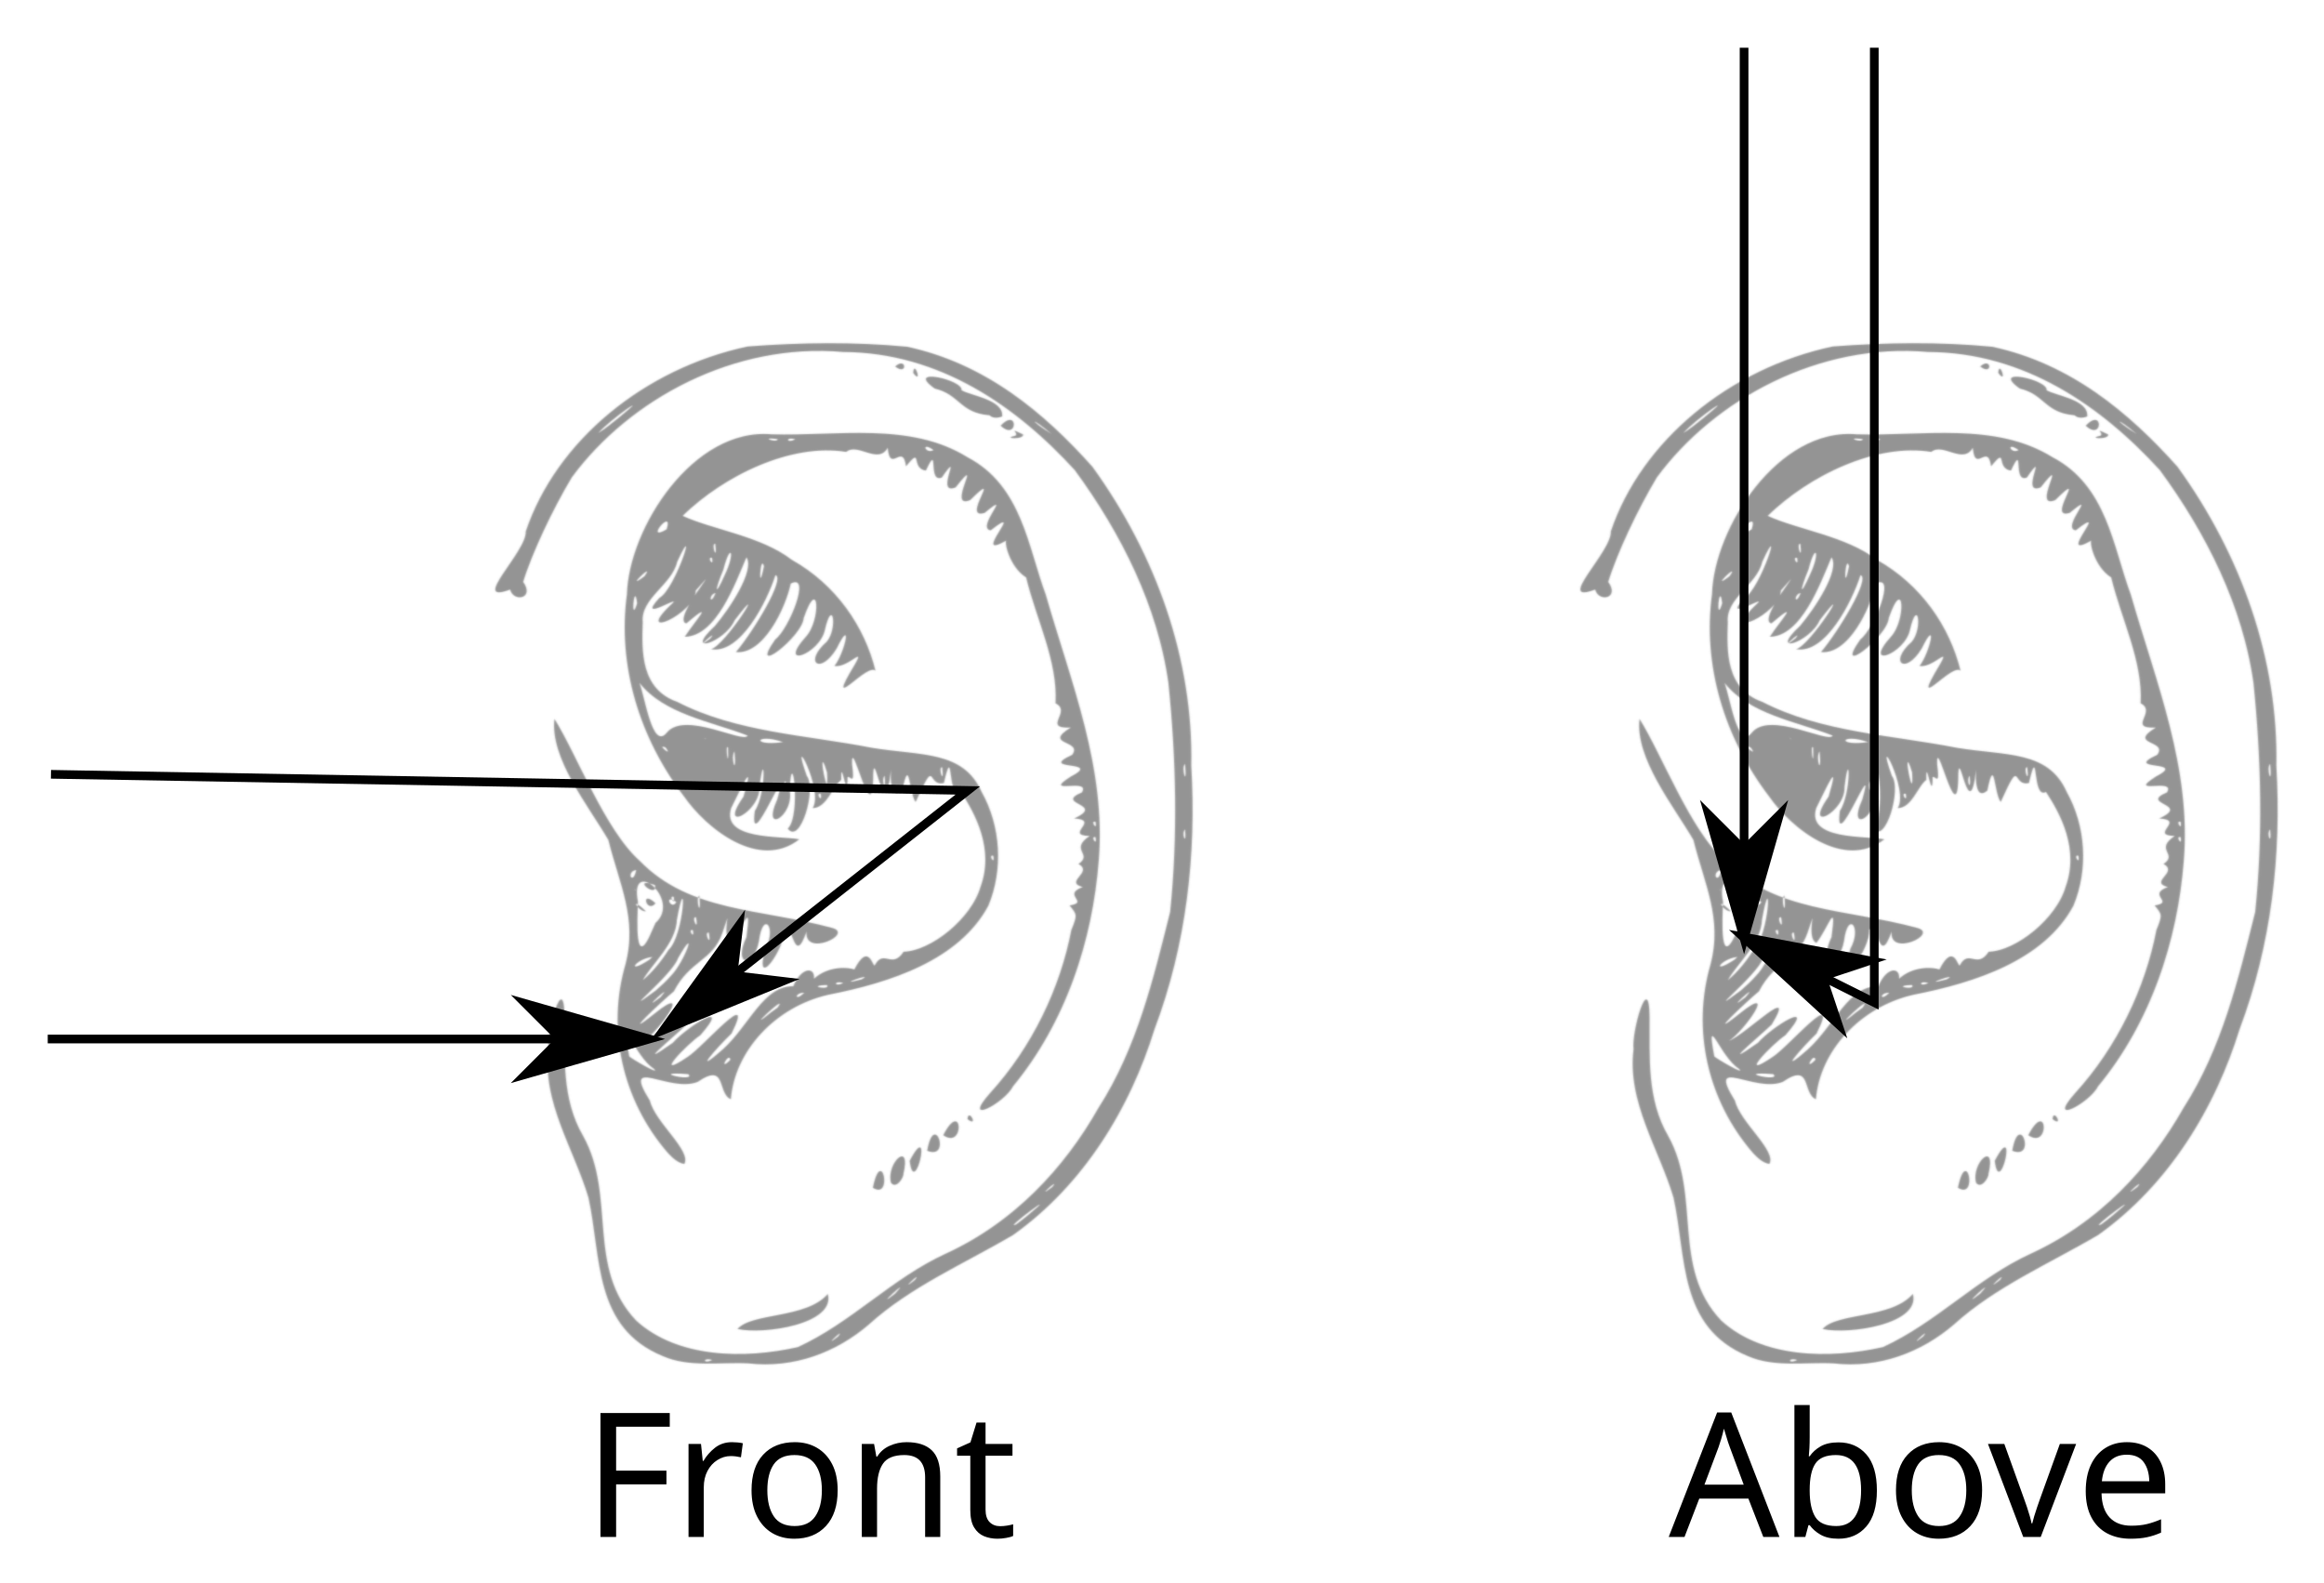
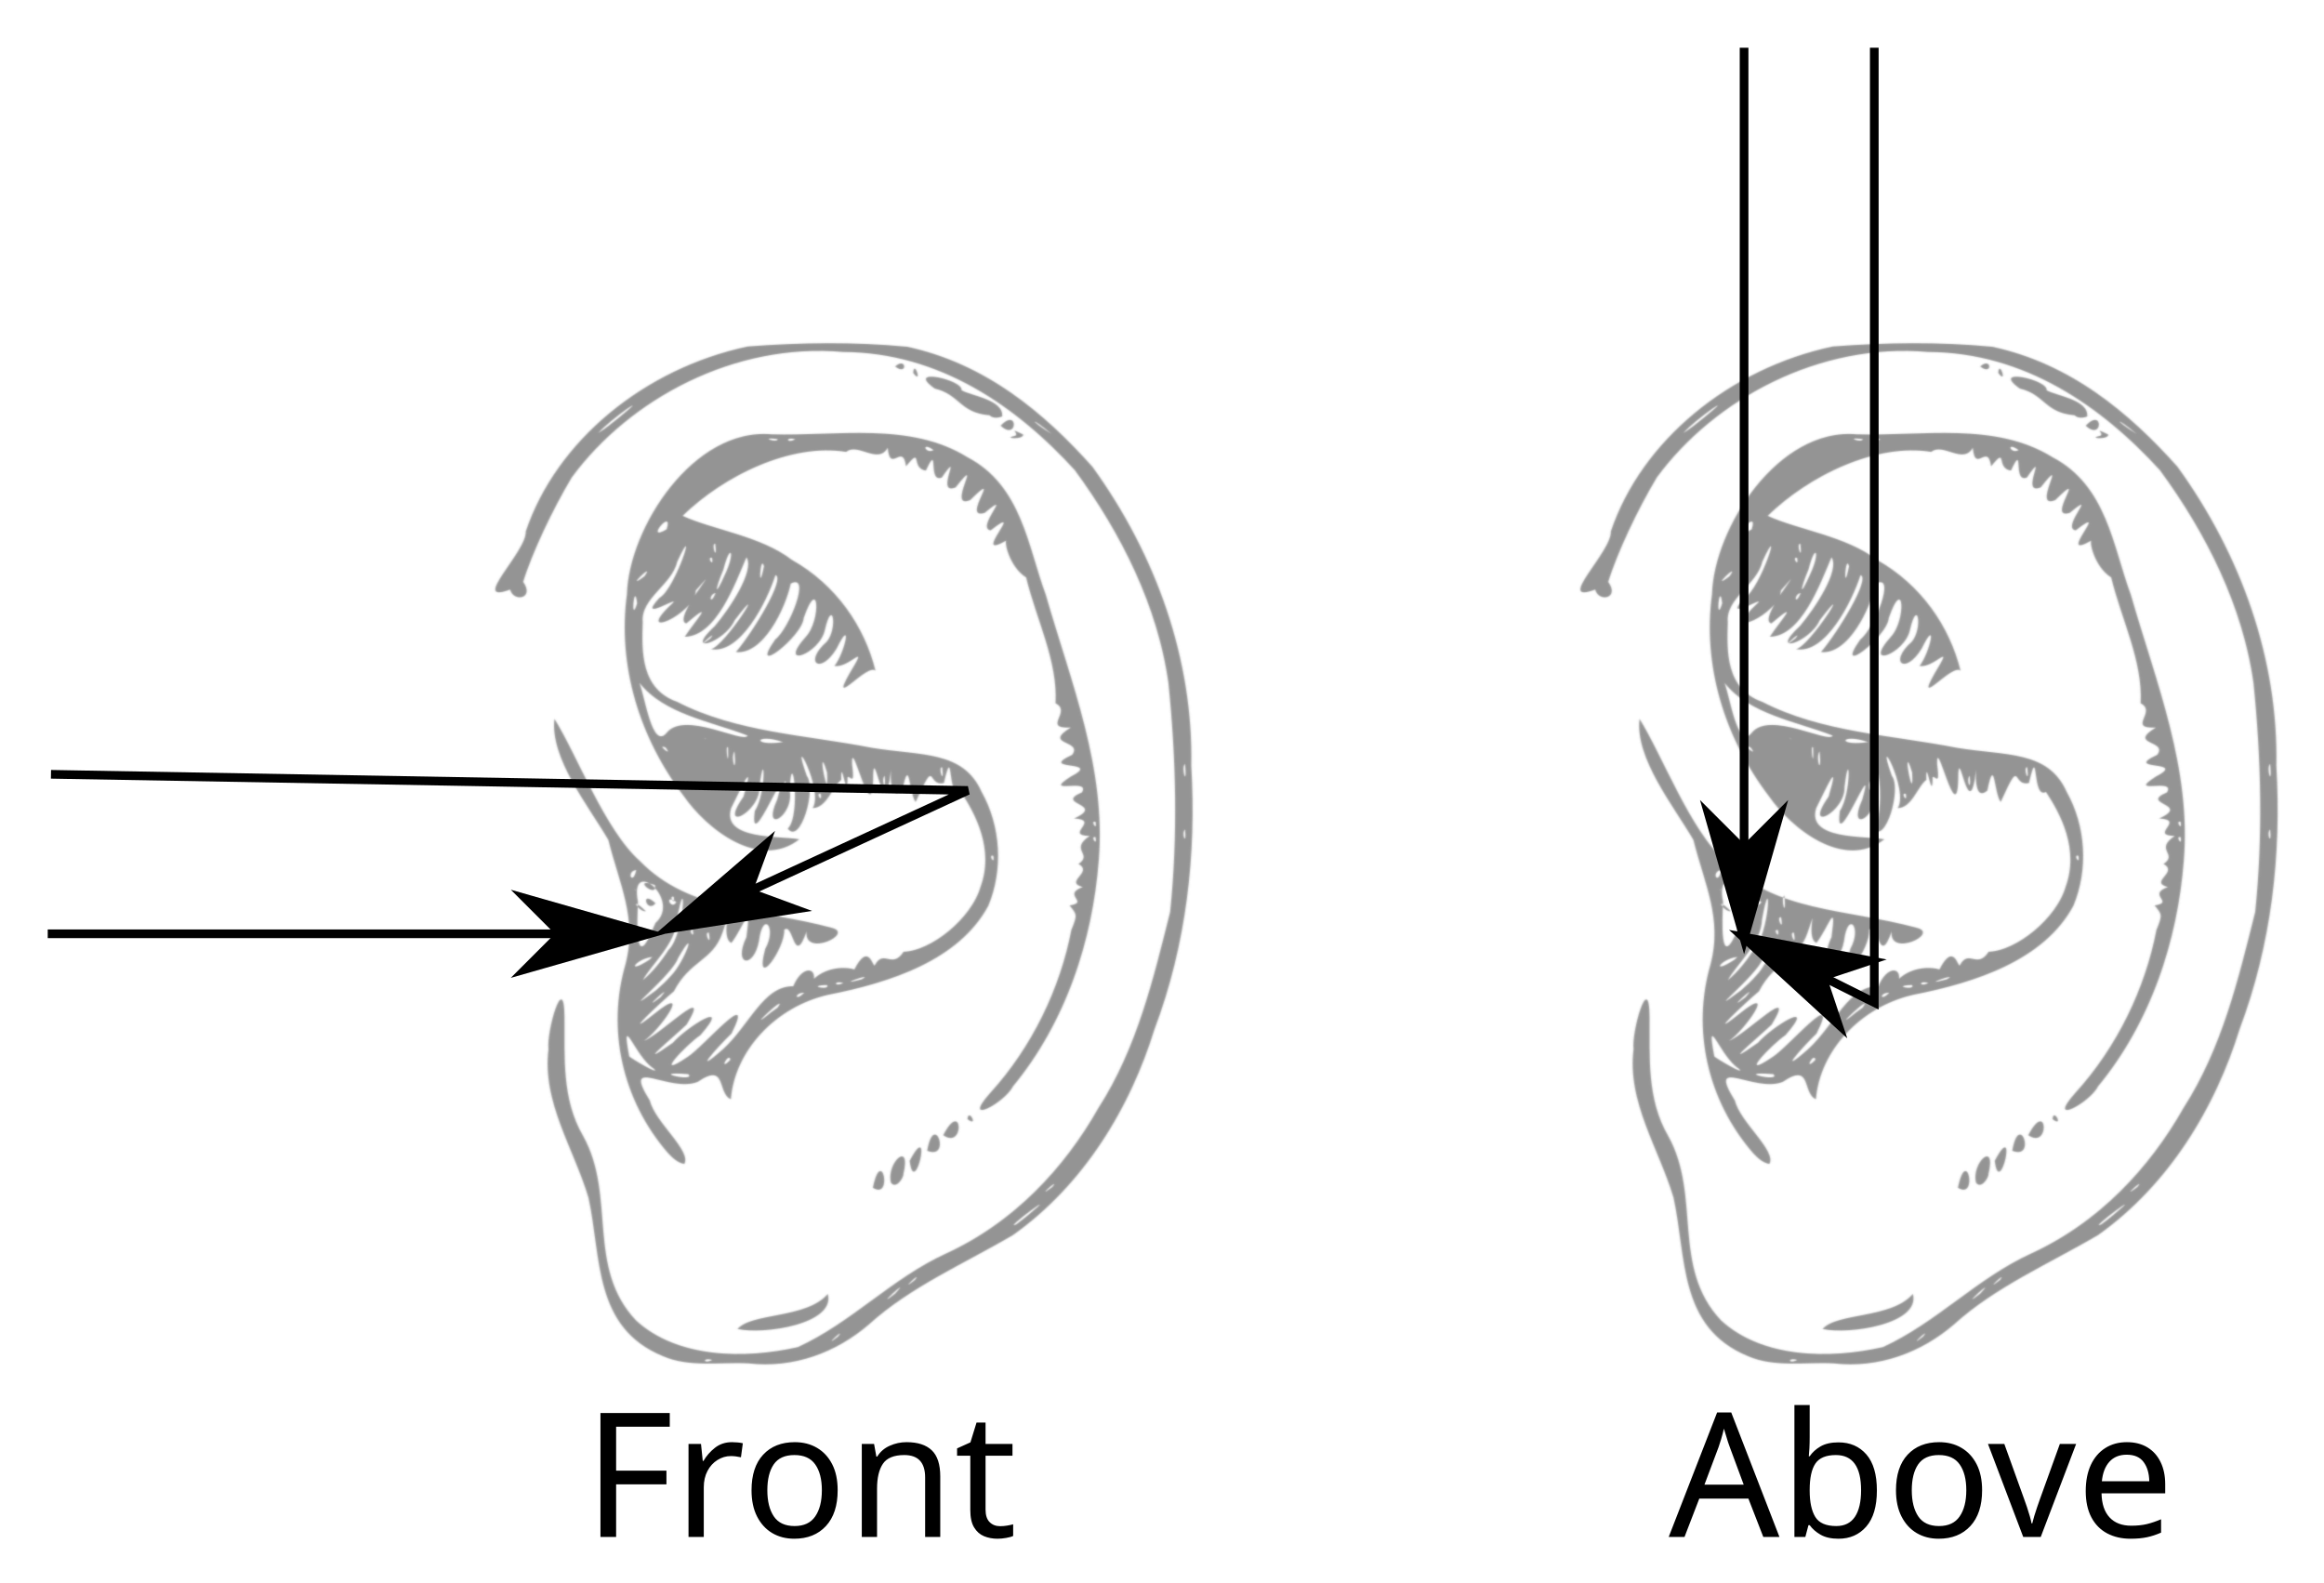
<svg xmlns="http://www.w3.org/2000/svg" width="535.45" height="364.71" id="svg2" version="1.1">
  <defs id="defs4">
    <marker orient="auto" refY="0" refX="0" id="Arrow1Lend" style="overflow:visible">
      <path id="path3864" d="M 0,0 5,-5 -12.5,0 5,5 0,0 z" style="fill-rule:evenodd;stroke:#000000;stroke-width:1pt" transform="matrix(-0.8,0,0,-0.8,-10,0)" />
    </marker>
    <filter id="filter3061" color-interpolation-filters="sRGB">
      <feGaussianBlur stdDeviation="0.382" id="feGaussianBlur3063" />
    </filter>
    <filter color-interpolation-filters="sRGB" id="filter3061-0">
      <feGaussianBlur stdDeviation="0.382" id="feGaussianBlur3063-0" />
    </filter>
    <marker orient="auto" refY="0" refX="0" id="Arrow1Lend-8" style="overflow:visible">
      <path id="path3864-4" d="M 0,0 5,-5 -12.5,0 5,5 0,0 z" style="fill-rule:evenodd;stroke:#000000;stroke-width:1pt" transform="matrix(-0.8,0,0,-0.8,-10,0)" />
    </marker>
    <marker orient="auto" refY="0" refX="0" id="marker5789" style="overflow:visible">
      <path id="path5791" d="M 0,0 5,-5 -12.5,0 5,5 0,0 z" style="fill-rule:evenodd;stroke:#000000;stroke-width:1pt" transform="matrix(-0.8,0,0,-0.8,-10,0)" />
    </marker>
  </defs>
  <g id="layer1" transform="translate(-105.5294,-228.2185)">
    <path style="opacity:0.7;fill:#666666;filter:url(#filter3061)" d="m 477.266,578.371 c -21.747,-10.137 -19.122,-34.879 -23.214,-55.988 -4.59,-17.4 -14.572,-33.808 -12.504,-52.488 -0.717,-6.102 4.868,-28.137 5.008,-11.498 0.106,14.278 -0.94,29.077 5.851,42.222 10.439,21.237 0.834,46.467 16.55,65.185 12.853,13.316 33.824,13.702 50.623,9.401 16.906,-8.758 29.302,-24.244 46.312,-33.053 21.254,-11.023 37.041,-30.162 47.728,-51.481 12.1,-21.279 17.183,-45.648 22.439,-69.306 2.443,-26.85 1.879,-54.047 -0.535,-80.891 -3.344,-26.971 -14.592,-52.645 -29.302,-75.276 -18.136,-22.427 -42.264,-41.637 -72.518,-41.764 -33.905,-3.401 -66.743,16.537 -84.859,44.322 -6.014,11.336 -12.421,26.68 -15.222,36.934 3.723,5.947 -3.043,7.352 -4.081,2.71 -12.926,5.54 5.272,-13.424 4.889,-20.521 9.546,-32.024 37.042,-57.592 69.401,-65.392 16.535,-1.423 33.432,-1.696 49.938,0.087 24.489,5.954 42.769,23.203 57.961,42.409 20.058,31.327 31.613,68.362 30.942,105.698 1.642,31.491 -1.502,63.236 -11.525,93.239 -7.529,27.471 -21.885,54.692 -44.209,72.648 -15.31,10.172 -32.146,18.305 -45.147,31.65 -10.135,9.836 -23.445,15.608 -37.699,13.746 -8.891,-0.509 -18.528,1.538 -26.827,-2.591 z m 15.492,1.374 c -3.186,-0.997 -2.801,1.684 0,0 z m 39.398,-8.291 c 2.845,-4.049 -5.684,5.181 0,0 z m 17.872,-15.185 c 5.94,-7.343 -7.755,7.056 0,0 z m 6.128,-4.76 c 2.845,-4.049 -5.684,5.181 0,0 z m 35.372,-22.891 c 11.897,-11.174 -8.581,5.975 -3.625,3.201 l 1.673,-1.441 z m 7.617,-9.98 c 3.064,-4.158 -6.076,5.263 0,0 z m 41.58,-126.459 c -1.321,1.42 0.567,6.624 0,0 z m 0.01,-23.116 c -1.403,1.047 0.737,9.386 0,0 z M 599.02,252.484 c -6.341,-6.117 -7.845,-5.701 0,0 z m -135.49,-5.816 c 11.313,-10.395 -2.645,0.555 -6.437,5.44 2.317,-1.603 4.335,-3.578 6.437,-5.44 z m 37.167,322.141 c 4.424,-5.841 21.64,-3.599 28.243,-12.406 2.529,10.713 -20.137,14.473 -28.243,12.406 z m 42.347,-49.938 c 2.779,-15.326 6.405,4.598 0,0 z m 5.656,-1.813 c -1.541,-7.031 6.472,-15.201 3.891,-2.982 0.087,1.242 -2.36,5.53 -3.891,2.982 z m 5.857,-7.706 c 7.418,-15.803 1.512,14.026 0,0 z m -75.613,-2.72 c -14.395,-18.717 -19.192,-43.891 -13.32,-66.704 3.768,-16.26 -1.847,-28.152 -5.35,-44.002 -6.274,-12.146 -18.303,-28.897 -16.861,-42.806 7.245,13.176 15.806,39.252 26.701,50.219 15.679,18.181 37.529,16.744 60.158,23.675 7.091,2.108 -8.914,10.524 -7.958,1.245 -4.011,12.996 -4.114,-3.453 -7.01,-0.555 0.381,6.449 -9.577,22.283 -5.944,6.751 3.783,-7.636 -0.736,-13.715 -1.946,-2.88 -1.615,10.044 -8.268,8.97 -3.927,-1.323 1.662,-13.793 -0.9,-3.426 -4.734,2.099 -3.716,-2.091 0.958,-16.099 -2.785,-3.55 -3.118,9.997 -10.092,9.559 -15.196,20.649 -3.851,3.568 -17.382,18.032 -6.238,8.037 12.595,-11.519 1.571,6.156 -3.154,9.482 5.416,-2.356 21.577,-21.056 13.391,-5.775 -4.363,4.717 -17.16,16.619 -4.304,6.425 4.117,-5.401 18.953,-16.017 8.589,-2.655 -4.049,3.005 -15.518,16.478 -3.914,7.609 4.935,-3.593 21.349,-25.549 13.671,-8.206 -4.451,4.81 -13.011,15.798 -2.61,5.473 8.22,-8.486 12.67,-22.429 21.917,-22.183 2.619,-6.996 6.901,-6.89 6.498,-2.659 4.358,-4.547 10.615,-4.158 12.623,-3.274 4.527,-9.983 5.804,-0.61 6.383,-1.463 2.829,-5.986 5.35,1.538 9.043,-4.818 8.64,-0.305 21.224,-11.764 24.083,-22.997 4.261,-13.212 -1.575,-25.652 -6.167,-33.495 -4.503,2.901 -2.19,-18.332 -5.319,-3.152 -5.489,1.421 -2.189,-9.919 -8.842,6.718 -2.158,-3.323 -1.865,-16.841 -4.18,-4.056 -5.632,5.518 -2.574,-15.377 -3.948,-3.877 -2.153,14.136 -5.185,-13.858 -5.165,-0.029 -0.397,17.82 -6.942,-16.336 -6.596,-5.437 1.027,8.555 -0.76,3.701 -1.422,4.654 3.6e-4,10.019 -2.19,-8.492 -1.95,0.917 -2.735,2.285 -4.517,9.931 -8.973,9.997 3.679,-6.243 -7.498,-29.484 -1.823,-11.426 3.159,4.562 -2.052,24.61 -5.938,18.659 4.299,-4.596 1.198,-31.062 0.598,-13.494 1.483,8.992 -8.99,15.995 -3.895,3.155 4.638,-18.339 -9.047,21.439 -7.022,4.072 3.685,-6.216 3.095,-23.962 1.46,-8.472 0.319,8.925 -13.278,16.713 -5.005,3.455 3.755,-14.405 -0.729,-2.983 -3.866,4.054 -3.108,11.363 15.485,9.732 21.332,11.001 -12.658,11.208 -29.178,-3.942 -36.018,-15.058 -14.11,-20.886 -20.904,-46.425 -17.922,-71.57 0.593,-23.383 20.738,-58.989 45.263,-56.531 20.469,0.714 43.265,-4.525 61.256,8.078 17.041,10.08 18.919,31.546 24.53,48.597 7.965,31.293 18.989,61.305 16.568,94.195 -1.915,27.946 -10.249,56.984 -26.838,79.664 -2.608,5.879 -16.38,14.098 -7.178,2.379 13.185,-16.318 21.98,-37.169 25.459,-57.694 2.002,-5.512 1.698,-5.446 -0.547,-8.669 6.39,-1.136 -2.573,-3.722 4.093,-6.496 -6.004,-1.878 3.478,-5.148 -1.315,-8.165 4.669,-3.569 -3.018,-4.964 3.491,-9.897 -8.199,-0.231 3.564,-5.656 -4.852,-6.188 10.144,-5.203 -6.505,-4.945 2.433,-9.222 2.915,-5.432 -12.982,1.287 -3.433,-5.622 10.257,-5.952 -10.836,-1.802 0.363,-7.639 3.536,-5.279 -9.498,-3.377 -0.413,-9.661 -9.201,0.488 0.497,-5.587 -4.763,-8.567 0.723,-14.987 -5.986,-29.493 -9.209,-44.49 -5.326,-3.752 -7.117,-13.278 -6.04,-13.177 -12.012,8.006 6.702,-13.871 -5.07,-3.453 -4.84,-0.918 7.557,-14.977 -1.878,-6.188 -7.648,2.655 6.199,-16.493 -4.483,-4.556 -7.776,3.768 4.636,-17.588 -4.57,-4.486 -6.825,3.267 2.736,-14.815 -4.365,-3.439 -4.613,2.023 -0.64,-12.933 -4.958,-2.479 -4.917,-0.776 -0.918,-8.882 -6.218,-1.496 -1.023,-8.659 -4.979,2.833 -5.725,-6.583 -3.015,6.125 -9.368,-1.938 -12.989,1.482 -17.17,-3.208 -38.327,8.384 -51.176,22.606 9.49,4.918 24.541,7.143 34.156,15.538 13.806,8.741 22.789,23.536 26.195,39.26 -2.325,-3.09 -14.682,14.038 -8.187,1.007 6.551,-12.276 0.066,-1.828 -4.66,-2.74 3.281,-4.799 5.729,-17.777 0.687,-6.183 -5.171,9.622 -10.505,4.893 -3.093,-2.416 3.486,-4.746 1.814,-15.964 -0.597,-4.124 -1.64,8.584 -15.211,14.04 -5.875,2.284 4.684,-5.832 4.05,-21.993 -0.739,-6.554 -0.364,6.63 -17.628,21.592 -8.913,7.612 4.35,-3.734 11.387,-23.63 4.859,-19.743 -1.712,8.915 -8.639,25.202 -17.164,24.21 5.562,-7.478 15.483,-25.97 12.383,-27.235 -2.713,9.547 -11.006,28.068 -20.181,26.204 4.418,-1.147 18.641,-26.867 7.393,-10.179 -3.048,7.745 -16.421,12.743 -6.143,1.941 4.638,-6.192 12.488,-19.556 9.852,-24.249 -3.645,9.64 -9.495,27.923 -19.318,28.113 3.431,-5.938 9.794,-13.575 0.47,-4.71 -4.816,-1.473 13.052,-24.616 3.006,-11.681 -0.383,8.509 -19.613,17.8 -7.868,5.119 4.93,-4.865 -11.425,7.216 -3.528,-2.495 5.04,-3.07 12.394,-29.538 5.55,-12.698 -1.641,8.084 -11.497,12.893 -10.774,21.278 -0.315,10.353 -0.681,23.667 10.861,28.228 18.602,10.782 40.331,11.658 60.793,16.187 15.42,2.884 28.57,0.9 34.349,15.535 6.089,12.213 6.835,27.584 2.133,40.319 -9.199,19.283 -30.596,27.142 -50.085,31.472 -16.631,4.286 -29.26,19.897 -30.487,36.934 -4.368,-2.149 -1.18,-13.261 -10.362,-6.148 -8.99,4.042 -23.991,-9.632 -14.962,6.64 1.612,7.671 13.116,17.73 10.757,22.39 -2.213,-0.482 -3.706,-2.238 -5.093,-3.853 z m 6.337,-27.906 c -13.457,-1.185 2.734,3.057 0,0 z m -10.88,-2.012 c -5.702,-4.084 -10.351,-20.831 -7.594,-4.322 0.008,0.444 10.512,7.346 7.594,4.322 z m 24.046,-3.075 c -0.326,-3.035 -3.985,4.653 0,0 z m 14.785,-18.455 c 3.941,-6.075 -11.417,10.393 -2.212,1.828 z m -33.293,-11.334 c 4.184,-4.793 8.65,-19.013 2.126,-6.068 -1.873,6.112 -20.107,22.419 -6.86,11.277 1.663,-1.655 3.304,-3.345 4.734,-5.21 z m -3.408,7.706 c 5.118,-6.515 -7.476,6.633 0,0 z m 45.026,-1.638 c -3.234,0.039 -2.938,3.43 0,0 z m 7.117,-2.708 c -6.973,0.26 1.32,2.057 0,0 z m 5.085,-0.734 c -3.187,-0.997 -2.8,1.684 0,0 z m -54.623,-11.725 c 5.033,-5.351 5.737,-30.401 2.574,-10.501 -0.199,8.207 -8.22,16.025 -10.663,21.281 3.246,-3.123 5.876,-6.872 8.088,-10.78 z m 60.394,10.459 c 4.636,-2.908 -9.692,2.946 0,0 z m -65.5,-7.949 c -5.433,0.795 -8.497,6.598 -0.881,0.973 z m 0.994,-11.981 c 8.329,-8.35 -8.366,-23.738 -5.478,-7.469 -0.22,6.172 -1.134,25.365 4.562,9.769 z m 16.668,3.385 c -1.736,-0.354 1.044,6.095 0,0 z m -4.979,-0.85 c -1.788,-0.663 0.662,3.887 0,0 z m 5.979,-3.683 c 0.285,-3.777 1.044,6.095 0,0 z m -5,-0.907 c -1.736,-0.354 1.044,6.095 0,0 z m 1.055,-7.694 c -1.403,1.047 0.737,9.386 0,0 z m -8.034,0.497 c -1.788,-0.663 0.662,3.887 0,0 z m -8.683,5.128 c -5.691,-6.124 -2.172,0.361 0,0 z m 3,-2.831 c -4.878,-5.228 -2.865,3.84 0,0 z m 6.5,-0.453 c -4.137,-3.234 -1.509,3.297 0,0 z M 468.719,413.568 c -1.032,-0.933 0.829,0.245 0,3.173 z m 111.994,-12.043 c -1.788,-0.663 0.662,3.887 0,0 z M 474.84,411.874 c -7.918,-3.135 0.974,5.249 0,0 z m 137.863,-16.93 c -1.788,-0.663 0.662,3.887 0,0 z m -143.704,11.598 c -3.375,0.545 -1.068,5.926 0,0 z m 143.704,-17.037 c -1.788,-0.663 0.662,3.887 0,0 z m -47.98,-19.296 c -1.501,-0.145 0.821,7.246 0,0 z m -38.01,9.419 c -1.788,-0.663 0.662,3.887 0,0 z m -10.976,-4.579 c -1.321,1.42 0.567,6.624 0,0 z m 31,-1.813 c -1.321,1.42 0.567,6.624 0,0 z m -18.689,-3.445 c -2.297,-6.805 1.328,14.632 0.642,2.252 z m -28.302,-5.178 c -1.397,2.13 0.777,9.844 0,0 z m -2.011,-1.36 c -1.098,-1.765 0.324,9.67 0,0 z m -19.582,-0.015 c -3.182,-1.594 2.757,3.955 0,0 z m 12.565,-3.158 c -1.032,-0.934 0.83,0.246 0,3.173 z m 24.227,1.254 c -8.694,-3.362 -10.18,1.644 0,0 z m -36.417,-3.293 c 5.62,-7.921 24.179,4.044 25.324,0.989 -11.706,-5.089 -26.115,-7.571 -33.869,-18.667 1.728,4.74 4.014,23.954 8.545,17.678 z m 13.628,-33.317 c 3.064,-4.158 -6.076,5.263 0,0 z m -22.883,-12.466 c -0.881,-8.54 -2.17,8.261 0,0 z m 24.562,-3.65 c -2.343,0.59 -1.741,4.947 0,0 z m 3.101,-6.951 c 3.028,-7.322 1.59,-11.194 -0.652,-1.314 -2.698,7.226 -2.967,10.599 0.652,1.314 z m -25.369,1.044 c 3.743,-5.9 -6.874,5.923 0,0 z m 37.391,-3.512 c -1.074,-5.011 -1.992,11.345 0,0 z m -16.247,-2.965 c -1.788,-0.663 0.662,3.887 0,0 z m 1.01,-5.026 c -1.501,-0.145 0.821,7.246 0,0 z m -15.212,-5.083 c 2.281,-8.147 -7.278,4.905 0,0 z m 83.519,-28.015 c -4.199,-3.279 -2.475,1.63 0,0 z m -48.75,-3.87 c -6.198,-0.921 -0.125,1.583 0,0 z m 5.479,0.053 c -3.187,-0.997 -2.8,1.684 0,0 z m 41.284,251.513 c 2.24,-14.51 7.691,3.532 0,0 z m 5.018,-5.506 c 6.103,-13.314 6.808,5.386 0,0 z m 7.604,-5.671 c 0.242,-4.235 3.646,3.25 0,0 z m 14.864,-241.542 c 1.611,-0.852 -2.714,-3.325 2.5,-0.512 0.49,1.929 -6.837,1.494 -2.5,0.512 z m -4.5,-3.588 c 5.608,-6.708 5.403,5.696 0,0 z m -3.473,-3.684 c -9.347,-0.841 -9.329,-7.377 -17.133,-9.431 -9.659,-7.736 8.929,-3.16 8.361,0.55 2.493,1.898 13.284,3.259 12.712,9.293 -1.217,0.58 -2.963,0.736 -3.939,-0.412 z m -23.889,-14.998 c 0.275,-5.03 3.042,4.718 0,0 z m -5.638,-2.266 c 3.602,-3.653 3.907,3.549 0,0 z" id="path2996" transform="matrix(0.7363409,0,0,0.651801,-93.22685,163.6904)" />
-     <path style="fill:none;stroke:#000000;stroke-width:2;stroke-linecap:butt;stroke-linejoin:miter;stroke-miterlimit:4;stroke-opacity:1;stroke-dasharray:none;marker-end:url(#Arrow1Lend)" d="m 117.273,406.63 211.244,3.719 -69.919,55.042" id="path3087" />
-     <path style="fill:none;stroke:#000000;stroke-width:2;stroke-linecap:butt;stroke-linejoin:miter;stroke-miterlimit:4;stroke-opacity:1;stroke-dasharray:none;marker-end:url(#Arrow1Lend)" d="m 116.529,467.623 138.35,0" id="path4301" />
+     <path style="fill:none;stroke:#000000;stroke-width:2;stroke-linecap:butt;stroke-linejoin:miter;stroke-miterlimit:4;stroke-opacity:1;stroke-dasharray:none;marker-end:url(#Arrow1Lend)" d="m 117.273,406.63 211.244,3.719 -68.909,31.809" id="path3087" />
+     <path style="fill:none;stroke:#000000;stroke-width:2;stroke-linecap:butt;stroke-linejoin:miter;stroke-miterlimit:4;stroke-opacity:1;stroke-dasharray:none;marker-end:url(#Arrow1Lend)" d="m 116.529,443.379 138.35,0" id="path4301" />
    <path style="opacity:0.7;fill:#666666;filter:url(#filter3061-0)" d="m 477.266,578.371 c -21.747,-10.137 -19.122,-34.879 -23.214,-55.988 -4.59,-17.4 -14.572,-33.808 -12.504,-52.488 -0.717,-6.102 4.868,-28.137 5.008,-11.498 0.106,14.278 -0.94,29.077 5.851,42.222 10.439,21.237 0.834,46.467 16.55,65.185 12.853,13.316 33.824,13.702 50.623,9.401 16.906,-8.758 29.302,-24.244 46.312,-33.053 21.254,-11.023 37.041,-30.162 47.728,-51.481 12.1,-21.279 17.183,-45.648 22.439,-69.306 2.443,-26.85 1.879,-54.047 -0.535,-80.891 -3.344,-26.971 -14.592,-52.645 -29.302,-75.276 -18.136,-22.427 -42.264,-41.637 -72.518,-41.764 -33.905,-3.401 -66.743,16.537 -84.859,44.322 -6.014,11.336 -12.421,26.68 -15.222,36.934 3.723,5.947 -3.043,7.352 -4.081,2.71 -12.926,5.54 5.272,-13.424 4.889,-20.521 9.546,-32.024 37.042,-57.592 69.401,-65.392 16.535,-1.423 33.432,-1.696 49.938,0.087 24.489,5.954 42.769,23.203 57.961,42.409 20.058,31.327 31.613,68.362 30.942,105.698 1.642,31.491 -1.502,63.236 -11.525,93.239 -7.529,27.471 -21.885,54.692 -44.209,72.648 -15.31,10.172 -32.146,18.305 -45.147,31.65 -10.135,9.836 -23.445,15.608 -37.699,13.746 -8.891,-0.509 -18.528,1.538 -26.827,-2.591 z m 15.492,1.374 c -3.186,-0.997 -2.801,1.684 0,0 z m 39.398,-8.291 c 2.845,-4.049 -5.684,5.181 0,0 z m 17.872,-15.185 c 5.94,-7.343 -7.755,7.056 0,0 z m 6.128,-4.76 c 2.845,-4.049 -5.684,5.181 0,0 z m 35.372,-22.891 c 11.897,-11.174 -8.581,5.975 -3.625,3.201 l 1.673,-1.441 z m 7.617,-9.98 c 3.064,-4.158 -6.076,5.263 0,0 z m 41.58,-126.459 c -1.321,1.42 0.567,6.624 0,0 z m 0.01,-23.116 c -1.403,1.047 0.737,9.386 0,0 z M 599.02,252.484 c -6.341,-6.117 -7.845,-5.701 0,0 z m -135.49,-5.816 c 11.313,-10.395 -2.645,0.555 -6.437,5.44 2.317,-1.603 4.335,-3.578 6.437,-5.44 z m 37.167,322.141 c 4.424,-5.841 21.64,-3.599 28.243,-12.406 2.529,10.713 -20.137,14.473 -28.243,12.406 z m 42.347,-49.938 c 2.779,-15.326 6.405,4.598 0,0 z m 5.656,-1.813 c -1.541,-7.031 6.472,-15.201 3.891,-2.982 0.087,1.242 -2.36,5.53 -3.891,2.982 z m 5.857,-7.706 c 7.418,-15.803 1.512,14.026 0,0 z m -75.613,-2.72 c -14.395,-18.717 -19.192,-43.891 -13.32,-66.704 3.768,-16.26 -1.847,-28.152 -5.35,-44.002 -6.274,-12.146 -18.303,-28.897 -16.861,-42.806 7.245,13.176 15.806,39.252 26.701,50.219 15.679,18.181 37.529,16.744 60.158,23.675 7.091,2.108 -8.914,10.524 -7.958,1.245 -4.011,12.996 -4.114,-3.453 -7.01,-0.555 0.381,6.449 -9.577,22.283 -5.944,6.751 3.783,-7.636 -0.736,-13.715 -1.946,-2.88 -1.615,10.044 -8.268,8.97 -3.927,-1.323 1.662,-13.793 -0.9,-3.426 -4.734,2.099 -3.716,-2.091 0.958,-16.099 -2.785,-3.55 -3.118,9.997 -10.092,9.559 -15.196,20.649 -3.851,3.568 -17.382,18.032 -6.238,8.037 12.595,-11.519 1.571,6.156 -3.154,9.482 5.416,-2.356 21.577,-21.056 13.391,-5.775 -4.363,4.717 -17.16,16.619 -4.304,6.425 4.117,-5.401 18.953,-16.017 8.589,-2.655 -4.049,3.005 -15.518,16.478 -3.914,7.609 4.935,-3.593 21.349,-25.549 13.671,-8.206 -4.451,4.81 -13.011,15.798 -2.61,5.473 8.22,-8.486 12.67,-22.429 21.917,-22.183 2.619,-6.996 6.901,-6.89 6.498,-2.659 4.358,-4.547 10.615,-4.158 12.623,-3.274 4.527,-9.983 5.804,-0.61 6.383,-1.463 2.829,-5.986 5.35,1.538 9.043,-4.818 8.64,-0.305 21.224,-11.764 24.083,-22.997 4.261,-13.212 -1.575,-25.652 -6.167,-33.495 -4.503,2.901 -2.19,-18.332 -5.319,-3.152 -5.489,1.421 -2.189,-9.919 -8.842,6.718 -2.158,-3.323 -1.865,-16.841 -4.18,-4.056 -5.632,5.518 -2.574,-15.377 -3.948,-3.877 -2.153,14.136 -5.185,-13.858 -5.165,-0.029 -0.397,17.82 -6.942,-16.336 -6.596,-5.437 1.027,8.555 -0.76,3.701 -1.422,4.654 3.6e-4,10.019 -2.19,-8.492 -1.95,0.917 -2.735,2.285 -4.517,9.931 -8.973,9.997 3.679,-6.243 -7.498,-29.484 -1.823,-11.426 3.159,4.562 -2.052,24.61 -5.938,18.659 4.299,-4.596 1.198,-31.062 0.598,-13.494 1.483,8.992 -8.99,15.995 -3.895,3.155 4.638,-18.339 -9.047,21.439 -7.022,4.072 3.685,-6.216 3.095,-23.962 1.46,-8.472 0.319,8.925 -13.278,16.713 -5.005,3.455 3.755,-14.405 -0.729,-2.983 -3.866,4.054 -3.108,11.363 15.485,9.732 21.332,11.001 -12.658,11.208 -29.178,-3.942 -36.018,-15.058 -14.11,-20.886 -20.904,-46.425 -17.922,-71.57 0.593,-23.383 20.738,-58.989 45.263,-56.531 20.469,0.714 43.265,-4.525 61.256,8.078 17.041,10.08 18.919,31.546 24.53,48.597 7.965,31.293 18.989,61.305 16.568,94.195 -1.915,27.946 -10.249,56.984 -26.838,79.664 -2.608,5.879 -16.38,14.098 -7.178,2.379 13.185,-16.318 21.98,-37.169 25.459,-57.694 2.002,-5.512 1.698,-5.446 -0.547,-8.669 6.39,-1.136 -2.573,-3.722 4.093,-6.496 -6.004,-1.878 3.478,-5.148 -1.315,-8.165 4.669,-3.569 -3.018,-4.964 3.491,-9.897 -8.199,-0.231 3.564,-5.656 -4.852,-6.188 10.144,-5.203 -6.505,-4.945 2.433,-9.222 2.915,-5.432 -12.982,1.287 -3.433,-5.622 10.257,-5.952 -10.836,-1.802 0.363,-7.639 3.536,-5.279 -9.498,-3.377 -0.413,-9.661 -9.201,0.488 0.497,-5.587 -4.763,-8.567 0.723,-14.987 -5.986,-29.493 -9.209,-44.49 -5.326,-3.752 -7.117,-13.278 -6.04,-13.177 -12.012,8.006 6.702,-13.871 -5.07,-3.453 -4.84,-0.918 7.557,-14.977 -1.878,-6.188 -7.648,2.655 6.199,-16.493 -4.483,-4.556 -7.776,3.768 4.636,-17.588 -4.57,-4.486 -6.825,3.267 2.736,-14.815 -4.365,-3.439 -4.613,2.023 -0.64,-12.933 -4.958,-2.479 -4.917,-0.776 -0.918,-8.882 -6.218,-1.496 -1.023,-8.659 -4.979,2.833 -5.725,-6.583 -3.015,6.125 -9.368,-1.938 -12.989,1.482 -17.17,-3.208 -38.327,8.384 -51.176,22.606 9.49,4.918 24.541,7.143 34.156,15.538 13.806,8.741 22.789,23.536 26.195,39.26 -2.325,-3.09 -14.682,14.038 -8.187,1.007 6.551,-12.276 0.066,-1.828 -4.66,-2.74 3.281,-4.799 5.729,-17.777 0.687,-6.183 -5.171,9.622 -10.505,4.893 -3.093,-2.416 3.486,-4.746 1.814,-15.964 -0.597,-4.124 -1.64,8.584 -15.211,14.04 -5.875,2.284 4.684,-5.832 4.05,-21.993 -0.739,-6.554 -0.364,6.63 -17.628,21.592 -8.913,7.612 4.35,-3.734 11.387,-23.63 4.859,-19.743 -1.712,8.915 -8.639,25.202 -17.164,24.21 5.562,-7.478 15.483,-25.97 12.383,-27.235 -2.713,9.547 -11.006,28.068 -20.181,26.204 4.418,-1.147 18.641,-26.867 7.393,-10.179 -3.048,7.745 -16.421,12.743 -6.143,1.941 4.638,-6.192 12.488,-19.556 9.852,-24.249 -3.645,9.64 -9.495,27.923 -19.318,28.113 3.431,-5.938 9.794,-13.575 0.47,-4.71 -4.816,-1.473 13.052,-24.616 3.006,-11.681 -0.383,8.509 -19.613,17.8 -7.868,5.119 4.93,-4.865 -11.425,7.216 -3.528,-2.495 5.04,-3.07 12.394,-29.538 5.55,-12.698 -1.641,8.084 -11.497,12.893 -10.774,21.278 -0.315,10.353 -0.681,23.667 10.861,28.228 18.602,10.782 40.331,11.658 60.793,16.187 15.42,2.884 28.57,0.9 34.349,15.535 6.089,12.213 6.835,27.584 2.133,40.319 -9.199,19.283 -30.596,27.142 -50.085,31.472 -16.631,4.286 -29.26,19.897 -30.487,36.934 -4.368,-2.149 -1.18,-13.261 -10.362,-6.148 -8.99,4.042 -23.991,-9.632 -14.962,6.64 1.612,7.671 13.116,17.73 10.757,22.39 -2.213,-0.482 -3.706,-2.238 -5.093,-3.853 z m 6.337,-27.906 c -13.457,-1.185 2.734,3.057 0,0 z m -10.88,-2.012 c -5.702,-4.084 -10.351,-20.831 -7.594,-4.322 0.008,0.444 10.512,7.346 7.594,4.322 z m 24.046,-3.075 c -0.326,-3.035 -3.985,4.653 0,0 z m 14.785,-18.455 c 3.941,-6.075 -11.417,10.393 -2.212,1.828 z m -33.293,-11.334 c 4.184,-4.793 8.65,-19.013 2.126,-6.068 -1.873,6.112 -20.107,22.419 -6.86,11.277 1.663,-1.655 3.304,-3.345 4.734,-5.21 z m -3.408,7.706 c 5.118,-6.515 -7.476,6.633 0,0 z m 45.026,-1.638 c -3.234,0.039 -2.938,3.43 0,0 z m 7.117,-2.708 c -6.973,0.26 1.32,2.057 0,0 z m 5.085,-0.734 c -3.187,-0.997 -2.8,1.684 0,0 z m -54.623,-11.725 c 5.033,-5.351 5.737,-30.401 2.574,-10.501 -0.199,8.207 -8.22,16.025 -10.663,21.281 3.246,-3.123 5.876,-6.872 8.088,-10.78 z m 60.394,10.459 c 4.636,-2.908 -9.692,2.946 0,0 z m -65.5,-7.949 c -5.433,0.795 -8.497,6.598 -0.881,0.973 z m 0.994,-11.981 c 8.329,-8.35 -8.366,-23.738 -5.478,-7.469 -0.22,6.172 -1.134,25.365 4.562,9.769 z m 16.668,3.385 c -1.736,-0.354 1.044,6.095 0,0 z m -4.979,-0.85 c -1.788,-0.663 0.662,3.887 0,0 z m 5.979,-3.683 c 0.285,-3.777 1.044,6.095 0,0 z m -5,-0.907 c -1.736,-0.354 1.044,6.095 0,0 z m 1.055,-7.694 c -1.403,1.047 0.737,9.386 0,0 z m -8.034,0.497 c -1.788,-0.663 0.662,3.887 0,0 z m -8.683,5.128 c -5.691,-6.124 -2.172,0.361 0,0 z m 3,-2.831 c -4.878,-5.228 -2.865,3.84 0,0 z m 6.5,-0.453 c -4.137,-3.234 -1.509,3.297 0,0 z M 468.719,413.568 c -1.032,-0.933 0.829,0.245 0,3.173 z m 111.994,-12.043 c -1.788,-0.663 0.662,3.887 0,0 z M 474.84,411.874 c -7.918,-3.135 0.974,5.249 0,0 z m 137.863,-16.93 c -1.788,-0.663 0.662,3.887 0,0 z m -143.704,11.598 c -3.375,0.545 -1.068,5.926 0,0 z m 143.704,-17.037 c -1.788,-0.663 0.662,3.887 0,0 z m -47.98,-19.296 c -1.501,-0.145 0.821,7.246 0,0 z m -38.01,9.419 c -1.788,-0.663 0.662,3.887 0,0 z m -10.976,-4.579 c -1.321,1.42 0.567,6.624 0,0 z m 31,-1.813 c -1.321,1.42 0.567,6.624 0,0 z m -18.689,-3.445 c -2.297,-6.805 1.328,14.632 0.642,2.252 z m -28.302,-5.178 c -1.397,2.13 0.777,9.844 0,0 z m -2.011,-1.36 c -1.098,-1.765 0.324,9.67 0,0 z m -19.582,-0.015 c -3.182,-1.594 2.757,3.955 0,0 z m 12.565,-3.158 c -1.032,-0.934 0.83,0.246 0,3.173 z m 24.227,1.254 c -8.694,-3.362 -10.18,1.644 0,0 z m -36.417,-3.293 c 5.62,-7.921 24.179,4.044 25.324,0.989 -11.706,-5.089 -26.115,-7.571 -33.869,-18.667 1.728,4.74 4.014,23.954 8.545,17.678 z m 13.628,-33.317 c 3.064,-4.158 -6.076,5.263 0,0 z m -22.883,-12.466 c -0.881,-8.54 -2.17,8.261 0,0 z m 24.562,-3.65 c -2.343,0.59 -1.741,4.947 0,0 z m 3.101,-6.951 c 3.028,-7.322 1.59,-11.194 -0.652,-1.314 -2.698,7.226 -2.967,10.599 0.652,1.314 z m -25.369,1.044 c 3.743,-5.9 -6.874,5.923 0,0 z m 37.391,-3.512 c -1.074,-5.011 -1.992,11.345 0,0 z m -16.247,-2.965 c -1.788,-0.663 0.662,3.887 0,0 z m 1.01,-5.026 c -1.501,-0.145 0.821,7.246 0,0 z m -15.212,-5.083 c 2.281,-8.147 -7.278,4.905 0,0 z m 83.519,-28.015 c -4.199,-3.279 -2.475,1.63 0,0 z m -48.75,-3.87 c -6.198,-0.921 -0.125,1.583 0,0 z m 5.479,0.053 c -3.187,-0.997 -2.8,1.684 0,0 z m 41.284,251.513 c 2.24,-14.51 7.691,3.532 0,0 z m 5.018,-5.506 c 6.103,-13.314 6.808,5.386 0,0 z m 7.604,-5.671 c 0.242,-4.235 3.646,3.25 0,0 z m 14.864,-241.542 c 1.611,-0.852 -2.714,-3.325 2.5,-0.512 0.49,1.929 -6.837,1.494 -2.5,0.512 z m -4.5,-3.588 c 5.608,-6.708 5.403,5.696 0,0 z m -3.473,-3.684 c -9.347,-0.841 -9.329,-7.377 -17.133,-9.431 -9.659,-7.736 8.929,-3.16 8.361,0.55 2.493,1.898 13.284,3.259 12.712,9.293 -1.217,0.58 -2.963,0.736 -3.939,-0.412 z m -23.889,-14.998 c 0.275,-5.03 3.042,4.718 0,0 z m -5.638,-2.266 c 3.602,-3.653 3.907,3.549 0,0 z" id="path2996-1" transform="matrix(0.7363409,0,0,0.651801,156.7731,163.6904)" />
    <path style="fill:none;stroke:#000000;stroke-width:2;stroke-linecap:butt;stroke-linejoin:miter;stroke-miterlimit:4;stroke-opacity:1;stroke-dasharray:none;marker-end:url(#Arrow1Lend)" d="m 537.366,239.218 0,220 -30,-15" id="path3087-4" />
    <path style="fill:none;stroke:#000000;stroke-width:2;stroke-linecap:butt;stroke-linejoin:miter;stroke-miterlimit:4;stroke-opacity:1;stroke-dasharray:none;marker-end:url(#Arrow1Lend)" d="m 507.366,239.218 0,205" id="path4301-9" />
    <text xml:space="preserve" style="font-size:40px;font-style:normal;font-weight:normal;line-height:125%;letter-spacing:0px;word-spacing:0px;fill:#000000;fill-opacity:1;stroke:none;font-family:Sans" x="240" y="582.362" id="text5821">
      <tspan id="tspan5823" x="240" y="582.362">Front</tspan>
    </text>
    <text xml:space="preserve" style="font-size:40px;font-style:normal;font-weight:normal;line-height:125%;letter-spacing:0px;word-spacing:0px;fill:#000000;fill-opacity:1;stroke:none;font-family:Sans" x="490" y="582.362" id="text5825">
      <tspan id="tspan5827" x="490" y="582.362">Above</tspan>
    </text>
  </g>
</svg>
